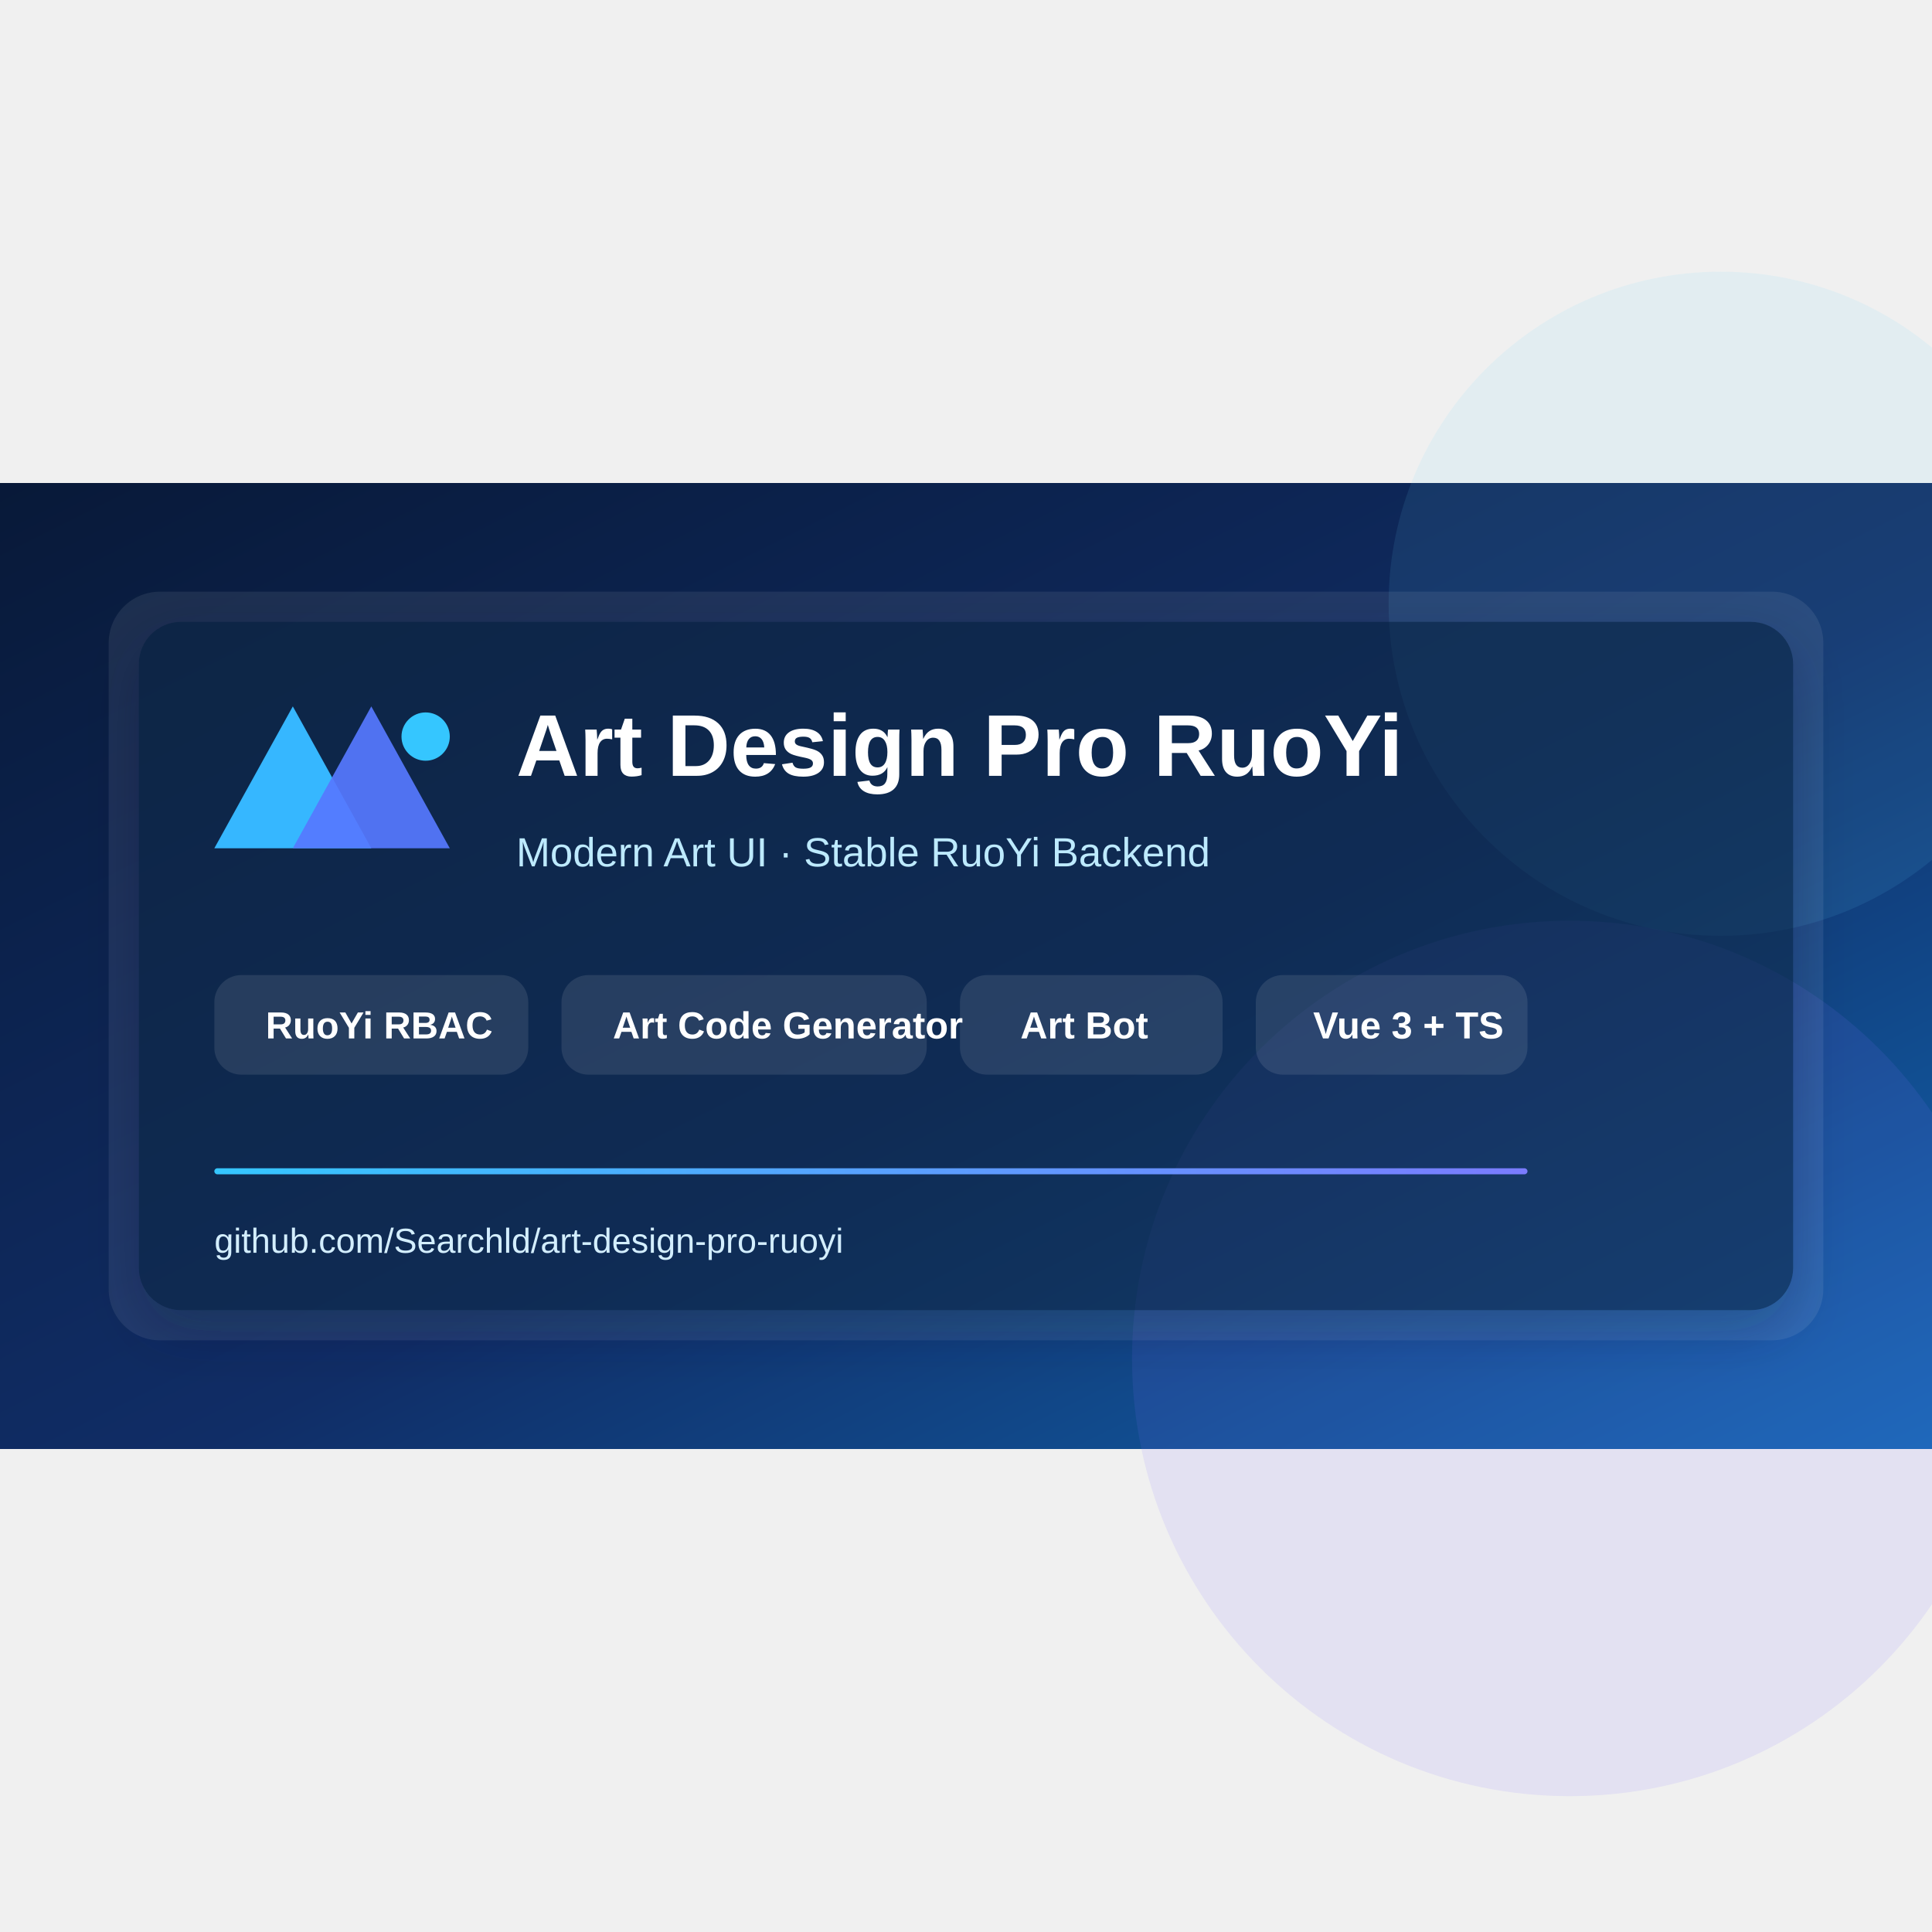
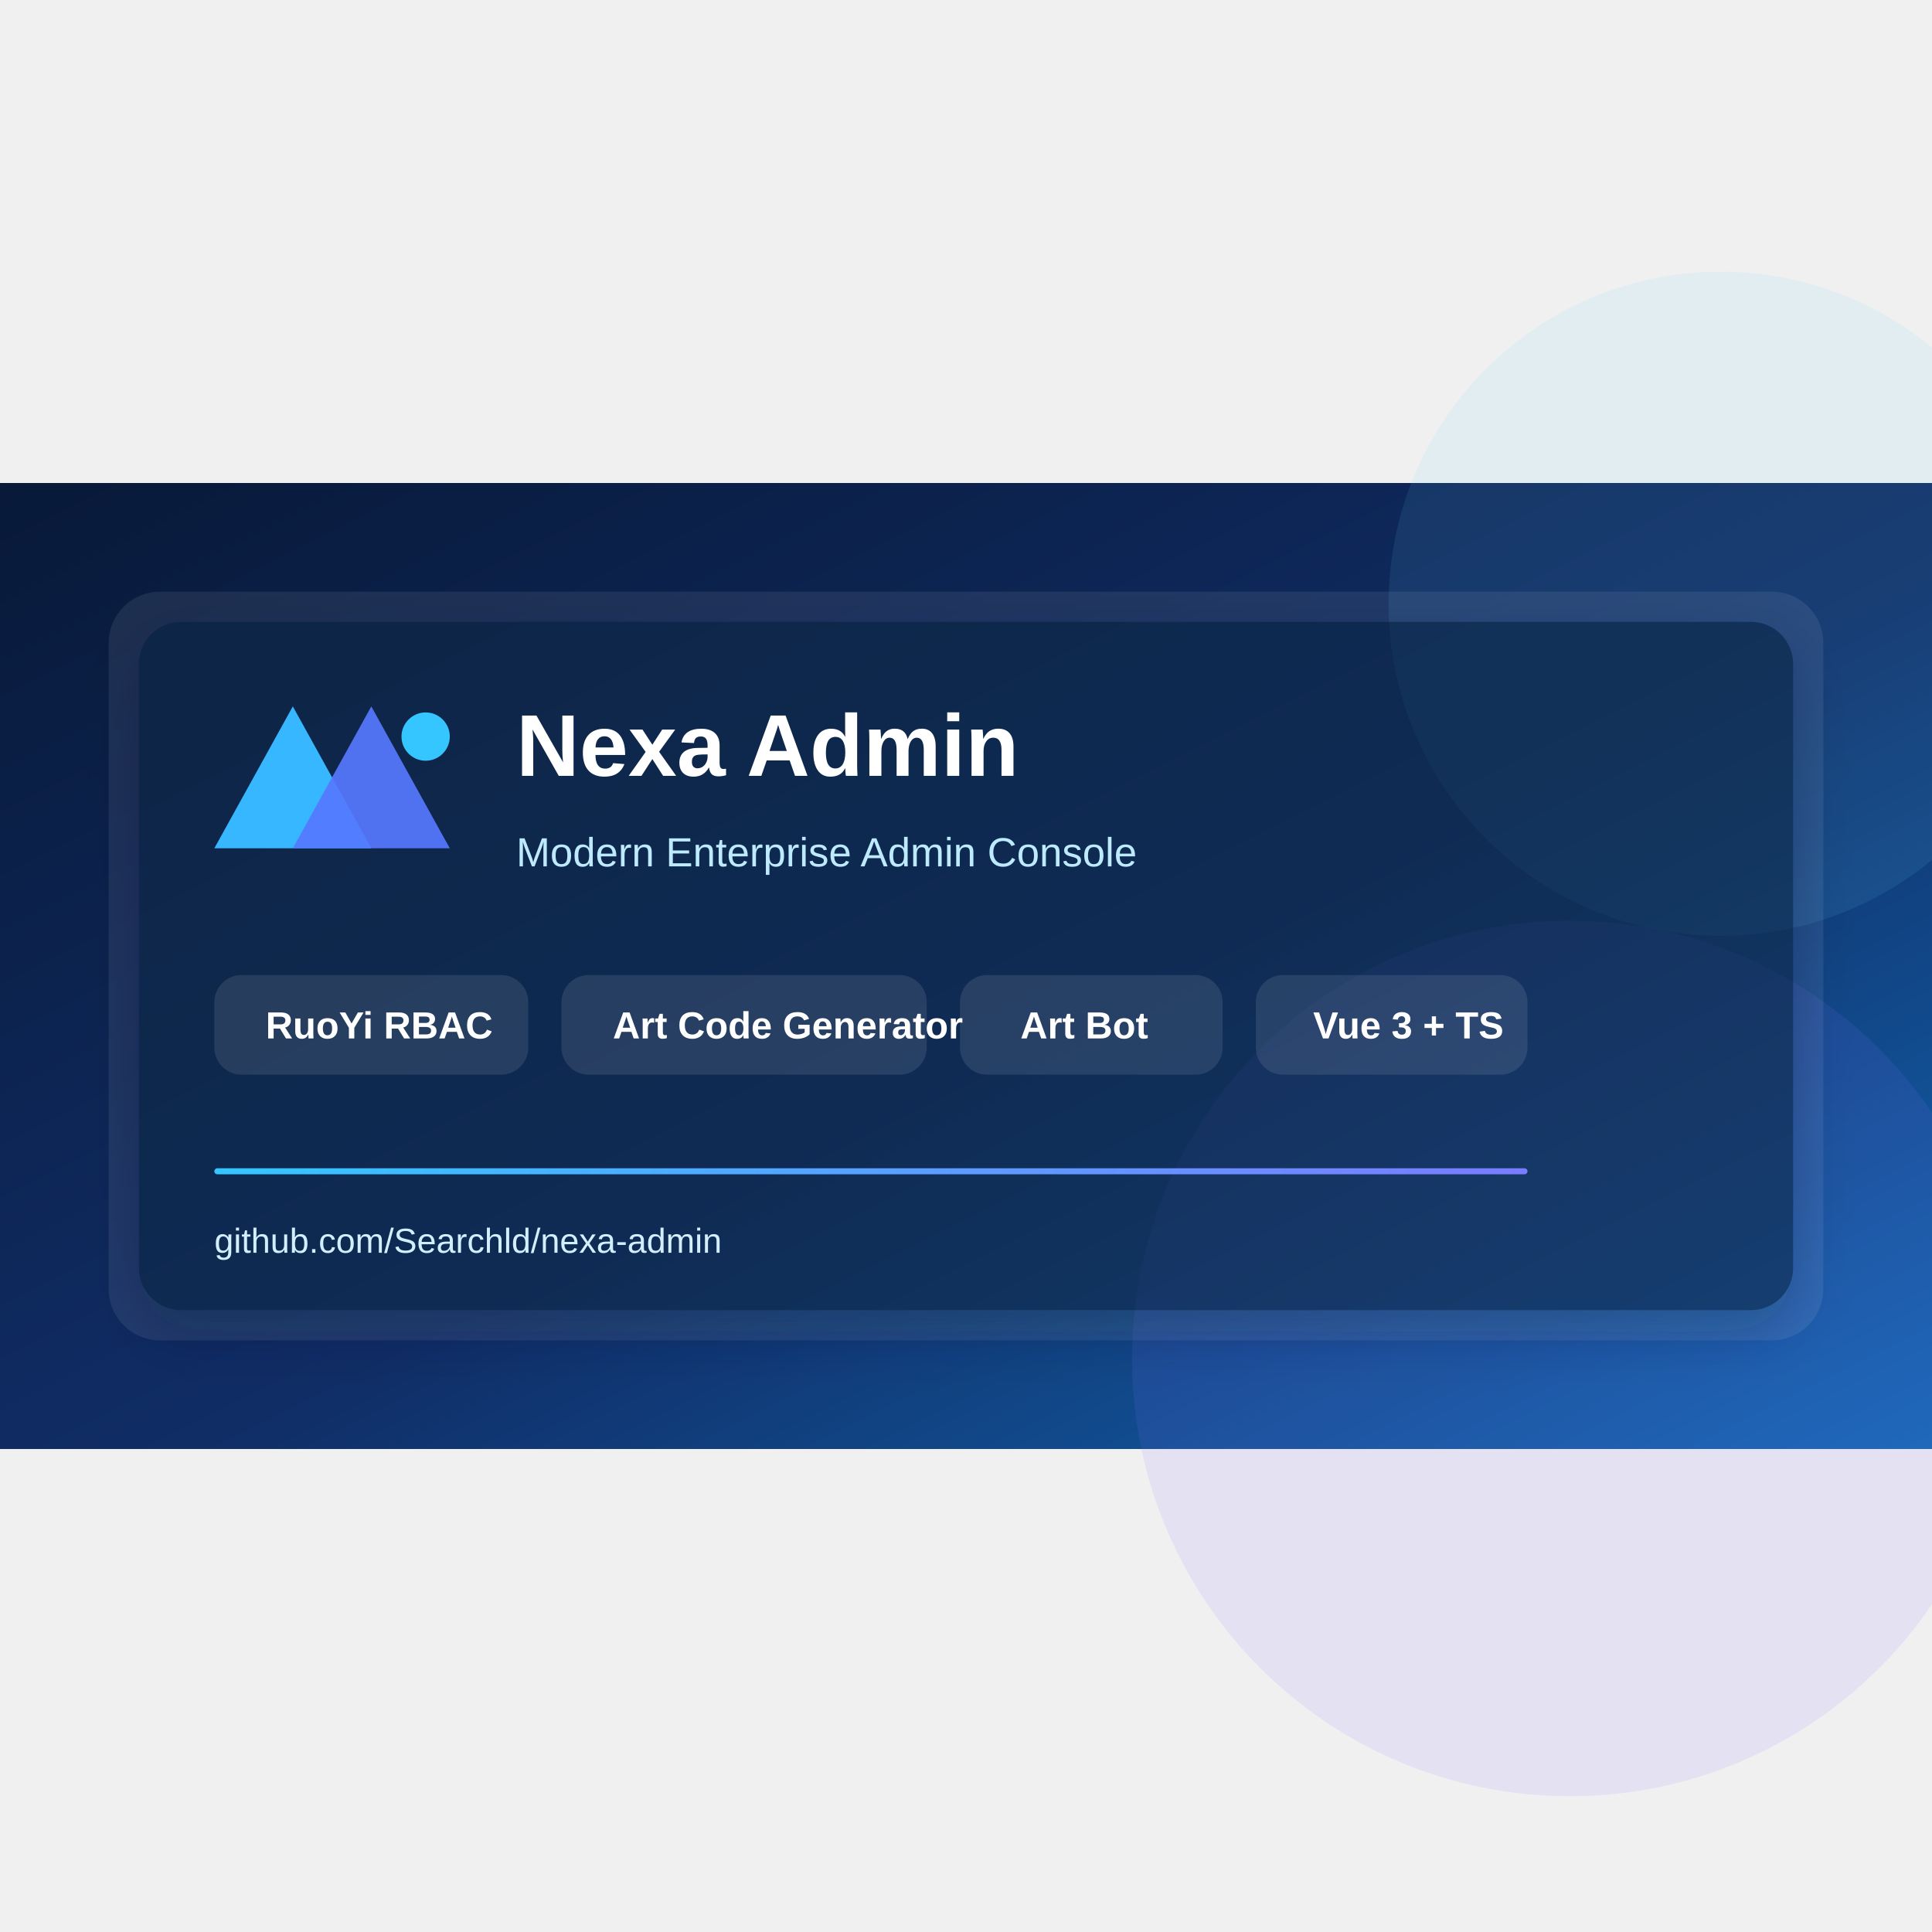
<svg xmlns="http://www.w3.org/2000/svg" width="1280" height="1280" viewBox="0 0 1280 1280">
  <defs>
    <linearGradient id="background" x1="0" y1="0" x2="1" y2="1">
      <stop offset="0%" stop-color="#081938" />
      <stop offset="55%" stop-color="#102d66" />
      <stop offset="100%" stop-color="#1268b3" />
    </linearGradient>
    <linearGradient id="accent" x1="0" y1="0" x2="1" y2="0">
      <stop offset="0%" stop-color="#35c6ff" />
      <stop offset="100%" stop-color="#7a7cff" />
    </linearGradient>
    <filter id="shadow" x="-20%" y="-20%" width="140%" height="140%">
      <feDropShadow dx="0" dy="14" stdDeviation="18" flood-color="#001536" flood-opacity="0.45" />
    </filter>
  </defs>
  <g transform="translate(0 320)">
    <rect width="1280" height="640" fill="url(#background)" />
    <circle cx="1140" cy="80" r="220" fill="#62d9ff" opacity="0.10" />
    <circle cx="1040" cy="580" r="290" fill="#7d6cff" opacity="0.12" />
    <rect x="72" y="72" width="1136" height="496" rx="34" fill="#ffffff" opacity="0.08" />
    <rect x="92" y="92" width="1096" height="456" rx="28" fill="#061b3c" opacity="0.56" filter="url(#shadow)" />
    <g transform="translate(142 148)">
      <path d="M0 94L52 0l52 94z" fill="#36b7ff" />
      <path d="M52 94L104 0l52 94z" fill="#5678ff" opacity="0.92" />
      <circle cx="140" cy="20" r="16" fill="#35c6ff" />
    </g>
-     <text x="342" y="194" fill="#ffffff" font-size="58" font-weight="700" font-family="Arial, Helvetica, sans-serif">Art Design Pro RuoYi</text>
-     <text x="342" y="254" fill="#bdeaff" font-size="27" font-family="Arial, Helvetica, sans-serif">Modern Art UI · Stable RuoYi Backend</text>
+     <text x="342" y="194" fill="#ffffff" font-size="58" font-weight="700" font-family="Arial, Helvetica, sans-serif">Nexa Admin</text>
+     <text x="342" y="254" fill="#bdeaff" font-size="27" font-family="Arial, Helvetica, sans-serif">Modern Enterprise Admin Console</text>
    <rect x="142" y="326" width="208" height="66" rx="18" fill="#ffffff" opacity="0.10" />
    <rect x="372" y="326" width="242" height="66" rx="18" fill="#ffffff" opacity="0.10" />
    <rect x="636" y="326" width="174" height="66" rx="18" fill="#ffffff" opacity="0.10" />
    <rect x="832" y="326" width="180" height="66" rx="18" fill="#ffffff" opacity="0.10" />
    <text x="176" y="368" fill="#ffffff" font-size="25" font-weight="600" font-family="Arial, Helvetica, sans-serif">RuoYi RBAC</text>
    <text x="406" y="368" fill="#ffffff" font-size="25" font-weight="600" font-family="Arial, Helvetica, sans-serif">Art Code Generator</text>
    <text x="676" y="368" fill="#ffffff" font-size="25" font-weight="600" font-family="Arial, Helvetica, sans-serif">Art Bot</text>
    <text x="870" y="368" fill="#ffffff" font-size="25" font-weight="600" font-family="Arial, Helvetica, sans-serif">Vue 3 + TS</text>
    <rect x="142" y="454" width="870" height="4" rx="2" fill="url(#accent)" />
-     <text x="142" y="510" fill="#d3eeff" font-size="23" font-family="Arial, Helvetica, sans-serif">github.com/Searchld/art-design-pro-ruoyi</text>
+     <text x="142" y="510" fill="#d3eeff" font-size="23" font-family="Arial, Helvetica, sans-serif">github.com/Searchld/nexa-admin</text>
  </g>
</svg>
